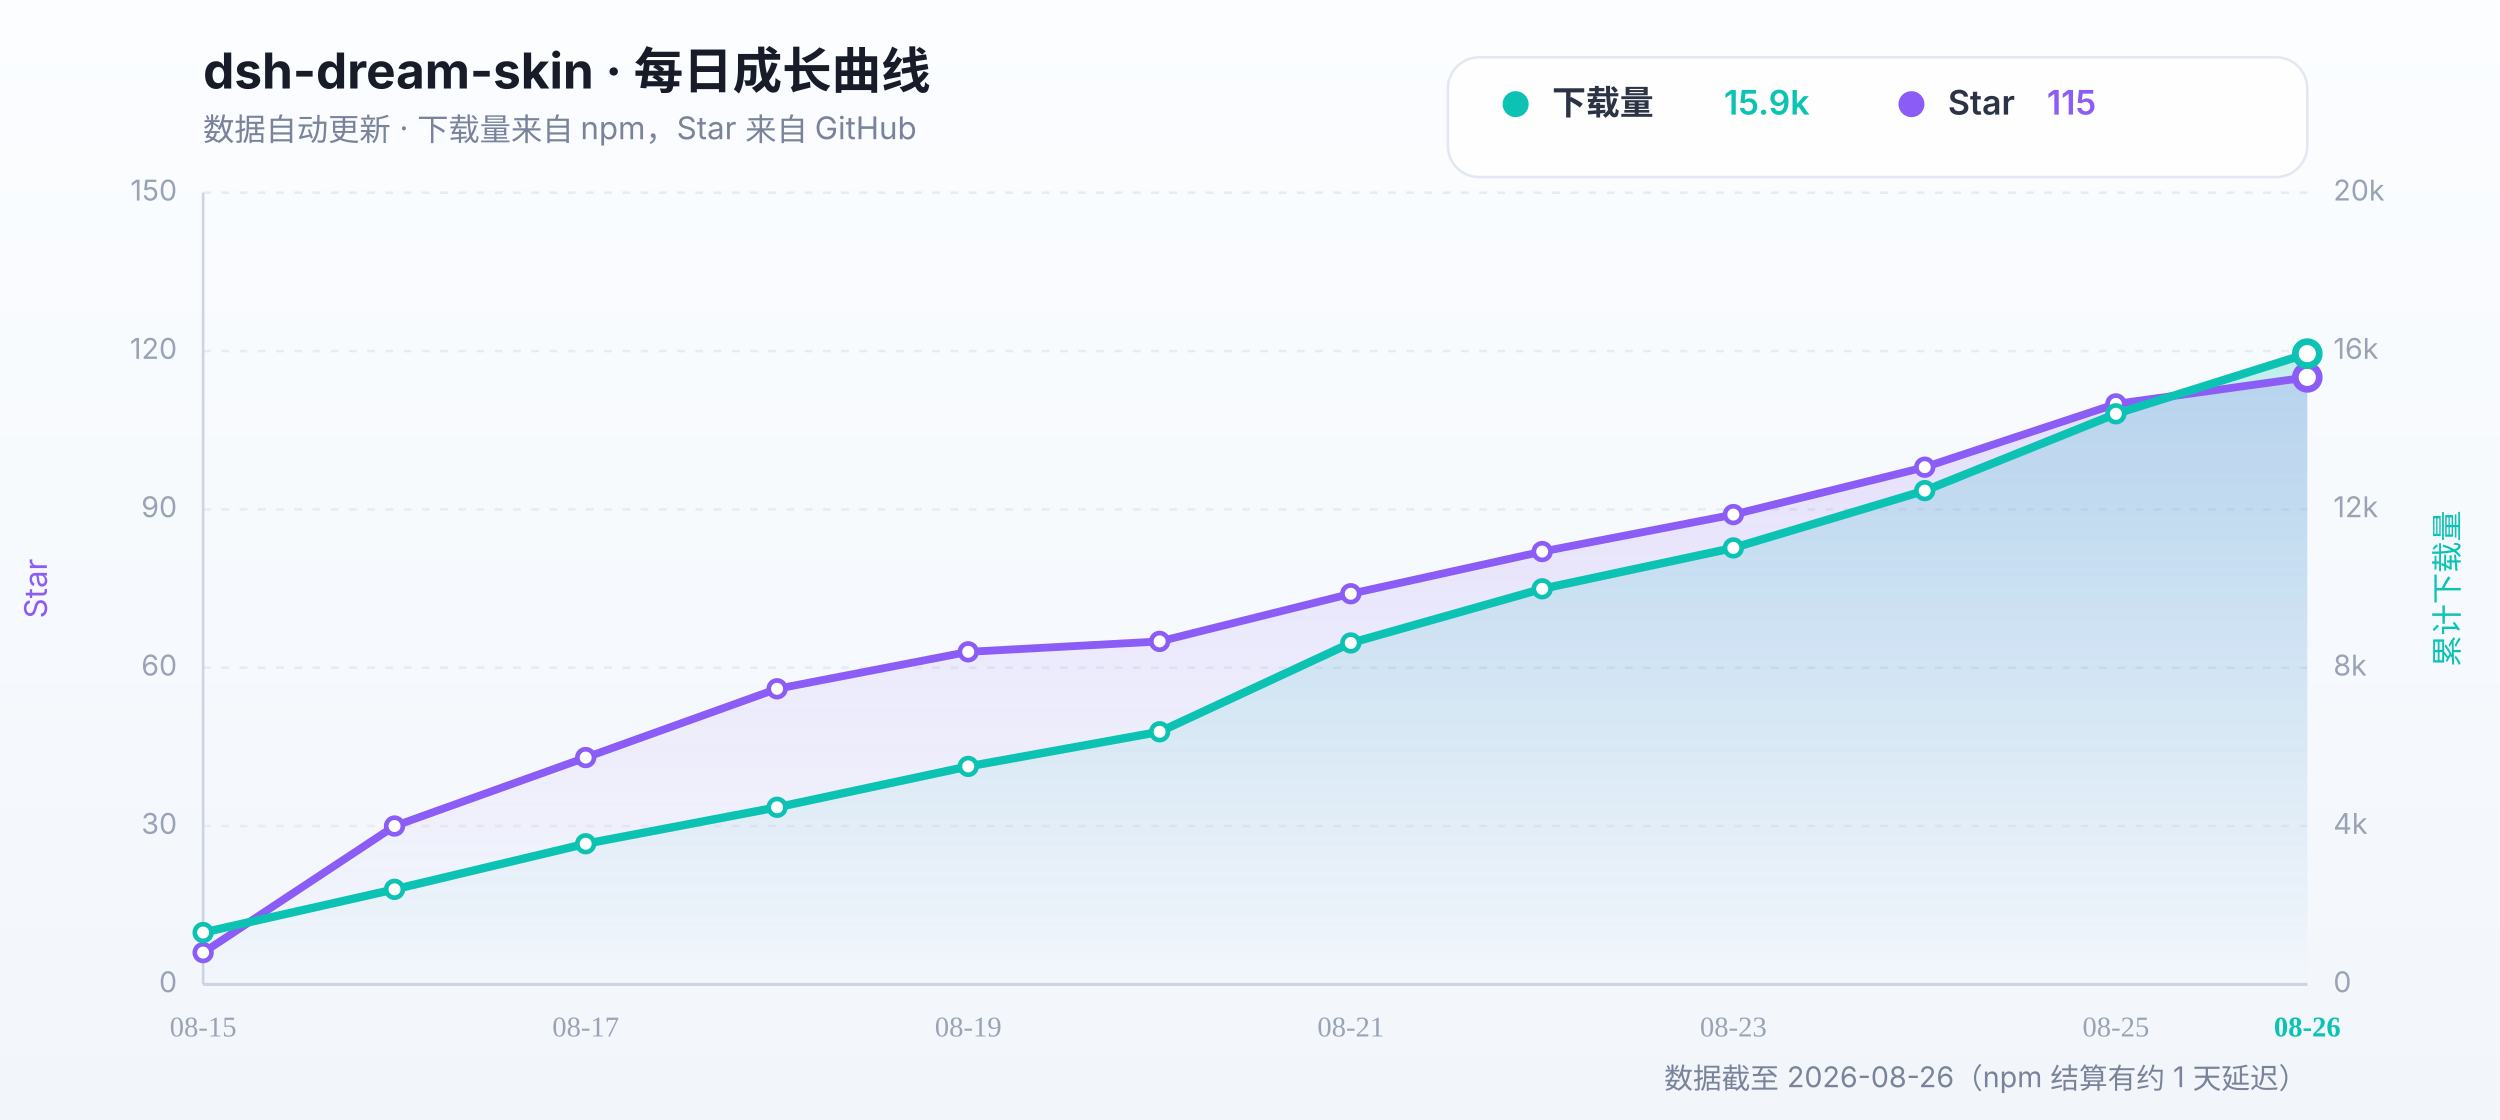
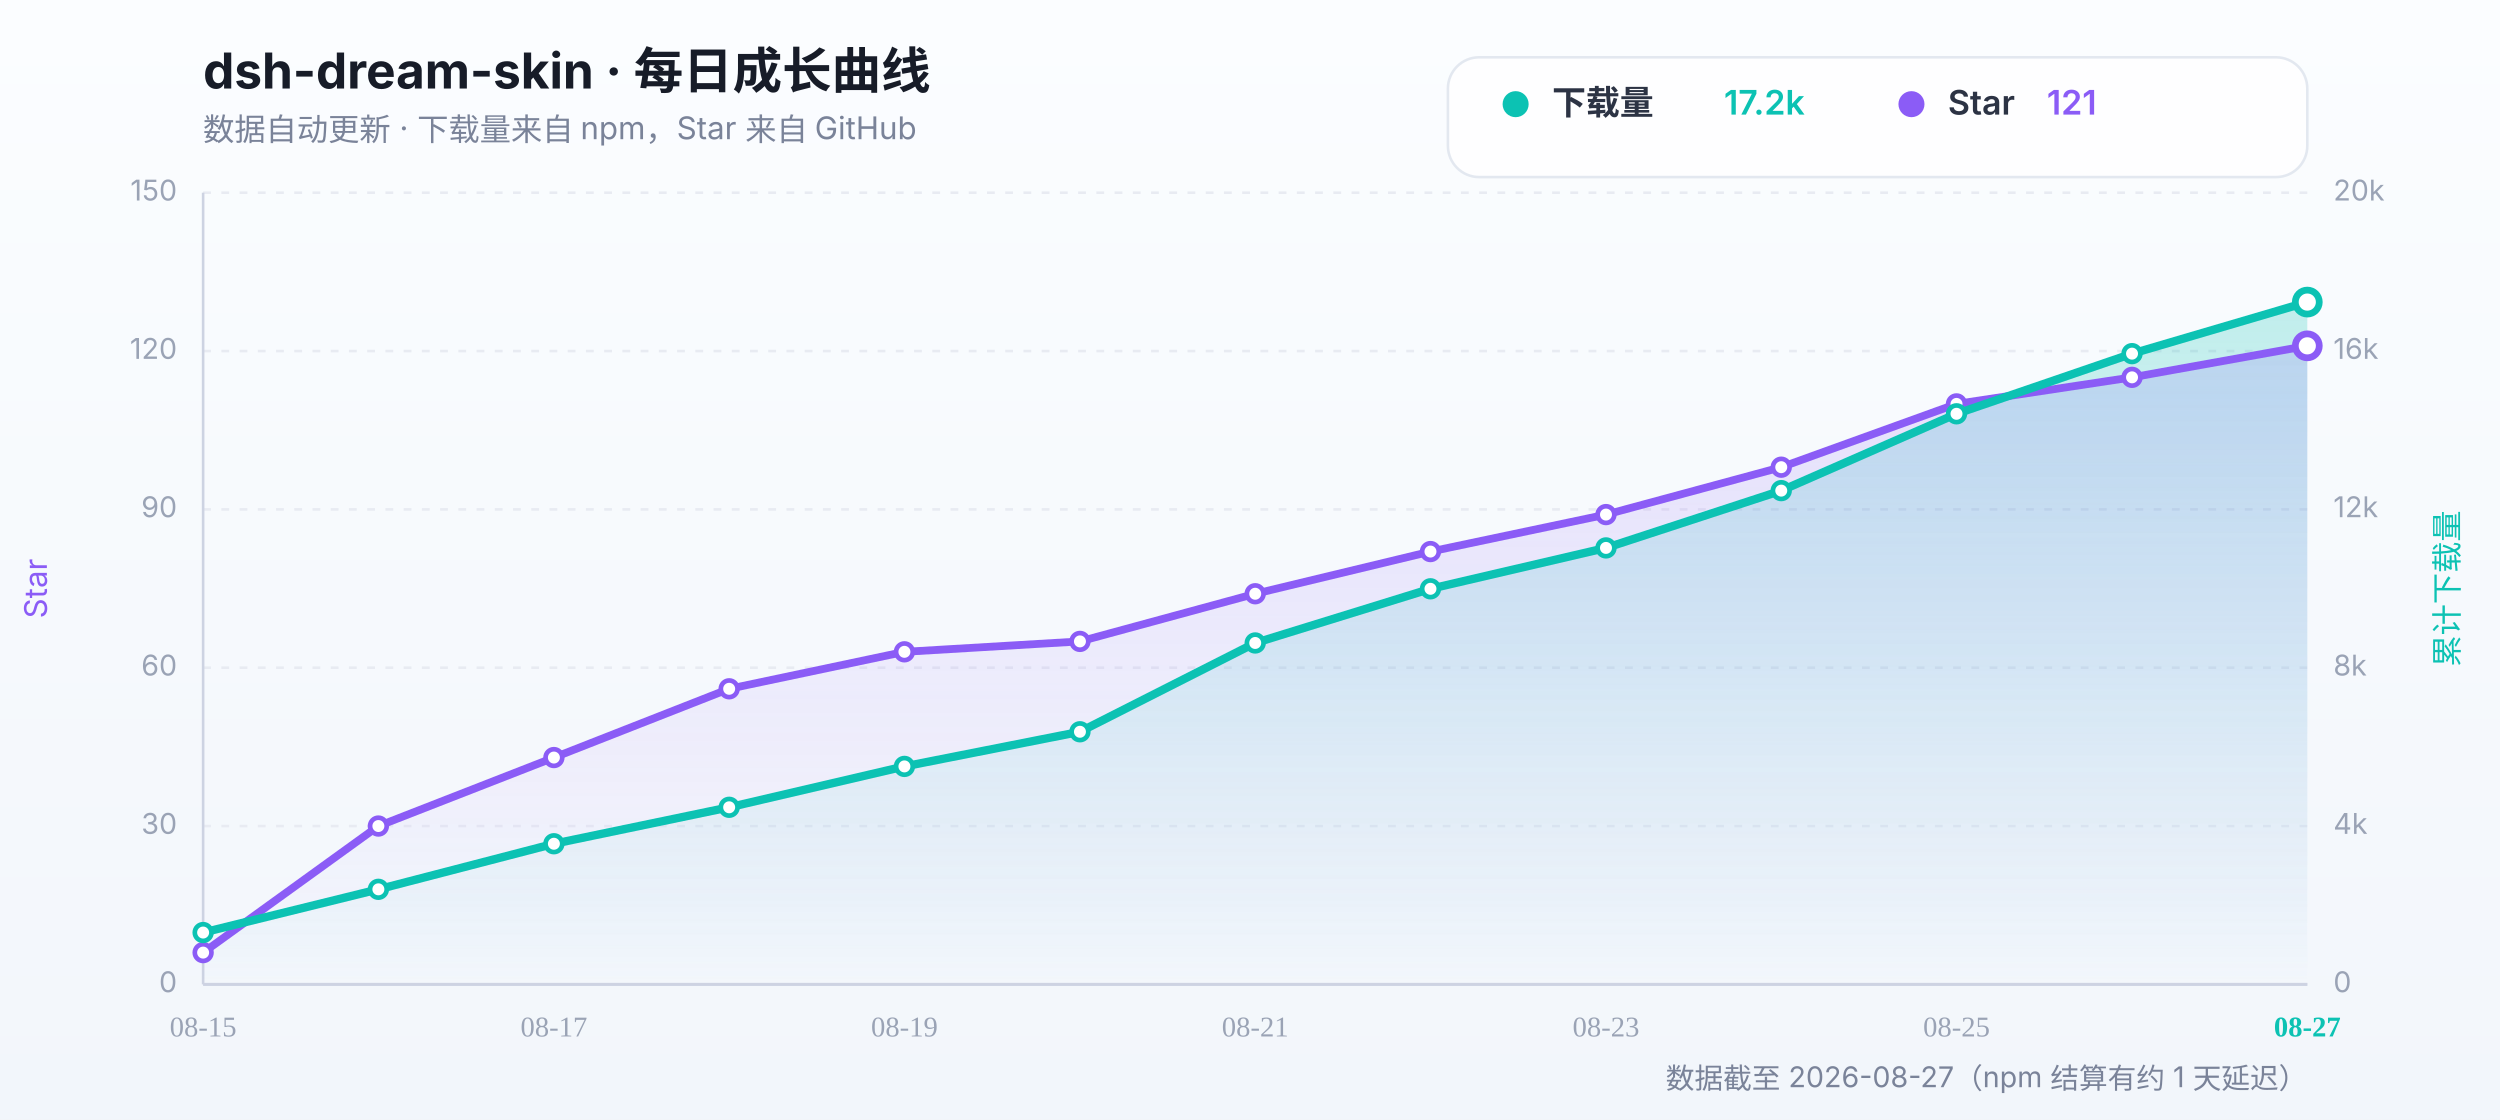
<svg xmlns="http://www.w3.org/2000/svg" width="960" height="430" viewBox="0 0 960 430" role="img" aria-label="dsh-dream-skin 每日 Star 与累计下载量双轴折线图">
  <defs>
    <linearGradient id="gradDl" x1="0" y1="0" x2="0" y2="1">
      <stop offset="0%" stop-color="#0cc2b3" stop-opacity="0.24" />
      <stop offset="100%" stop-color="#0cc2b3" stop-opacity="0" />
    </linearGradient>
    <linearGradient id="gradSt" x1="0" y1="0" x2="0" y2="1">
      <stop offset="0%" stop-color="#8b5cf6" stop-opacity="0.18" />
      <stop offset="100%" stop-color="#8b5cf6" stop-opacity="0" />
    </linearGradient>
    <linearGradient id="bgGrad" x1="0" y1="0" x2="0" y2="1">
      <stop offset="0%" stop-color="#fbfdff" />
      <stop offset="100%" stop-color="#f2f6fb" />
    </linearGradient>
  </defs>
  <rect width="960" height="430" fill="url(#bgGrad)" />
  <g font-family="system-ui,-apple-system,'Segoe UI',sans-serif">
    <text x="18" y="226" font-size="12" fill="#8b5cf6" transform="rotate(-90 18 226)" text-anchor="middle">Star</text>
    <text x="944" y="226" font-size="12" fill="#0cc2b3" transform="rotate(-90 944 226)" text-anchor="middle">累计下载量</text>
  </g>
  <text x="78" y="34" font-size="19" font-weight="700" fill="#171c28" font-family="system-ui,-apple-system,'Segoe UI',sans-serif">dsh-dream-skin · 每日成长曲线</text>
  <text x="78" y="54" font-size="12" fill="#7a8399" font-family="system-ui,-apple-system,'Segoe UI',sans-serif">数据自动更新 · 下载量来自 npm，Star 来自 GitHub</text>
  <g font-family="system-ui,-apple-system,'Segoe UI',sans-serif">
    <rect x="556" y="22" width="330" height="46" rx="12" fill="#ffffff" fill-opacity="0.72" stroke="#e3e8f0" stroke-width="1" />
    <circle cx="582" cy="40" r="5" fill="#0cc2b3" />
    <text x="596" y="44" font-size="13" font-weight="600" fill="#2c3344">下载量</text>
-     <text x="662" y="44" font-size="13" font-weight="600" fill="#0cc2b3">15.9k</text>
+     <text x="662" y="44" font-size="13" font-weight="600" fill="#0cc2b3">17.2k</text>
    <circle cx="734" cy="40" r="5" fill="#8b5cf6" />
    <text x="748" y="44" font-size="13" font-weight="600" fill="#2c3344">Star</text>
-     <text x="786" y="44" font-size="13" font-weight="600" fill="#8b5cf6">115</text>
+     <text x="786" y="44" font-size="13" font-weight="600" fill="#8b5cf6">121</text>
  </g>
  <line x1="78" y1="378.0" x2="886" y2="378.0" stroke="#d3d9e8" stroke-width="1.2" />
  <line x1="78" y1="317.2" x2="886" y2="317.2" stroke="#e8ebf2" stroke-width="1" stroke-dasharray="3 4" />
  <line x1="78" y1="256.4" x2="886" y2="256.4" stroke="#e8ebf2" stroke-width="1" stroke-dasharray="3 4" />
  <line x1="78" y1="195.6" x2="886" y2="195.6" stroke="#e8ebf2" stroke-width="1" stroke-dasharray="3 4" />
  <line x1="78" y1="134.8" x2="886" y2="134.8" stroke="#e8ebf2" stroke-width="1" stroke-dasharray="3 4" />
  <line x1="78" y1="74.0" x2="886" y2="74.0" stroke="#e8ebf2" stroke-width="1" stroke-dasharray="3 4" />
  <g font-family="system-ui,-apple-system,'Segoe UI',sans-serif">
    <text x="68" y="381.0" text-anchor="end" font-size="11" fill="#9aa3b5">0</text>
    <text x="68" y="320.2" text-anchor="end" font-size="11" fill="#9aa3b5">30</text>
    <text x="68" y="259.4" text-anchor="end" font-size="11" fill="#9aa3b5">60</text>
    <text x="68" y="198.6" text-anchor="end" font-size="11" fill="#9aa3b5">90</text>
    <text x="68" y="137.8" text-anchor="end" font-size="11" fill="#9aa3b5">120</text>
    <text x="68" y="77.0" text-anchor="end" font-size="11" fill="#9aa3b5">150</text>
    <text x="896" y="381.0" text-anchor="start" font-size="11" fill="#9aa3b5">0</text>
    <text x="896" y="320.2" text-anchor="start" font-size="11" fill="#9aa3b5">4k</text>
    <text x="896" y="259.4" text-anchor="start" font-size="11" fill="#9aa3b5">8k</text>
    <text x="896" y="198.6" text-anchor="start" font-size="11" fill="#9aa3b5">12k</text>
    <text x="896" y="137.8" text-anchor="start" font-size="11" fill="#9aa3b5">16k</text>
    <text x="896" y="77.0" text-anchor="start" font-size="11" fill="#9aa3b5">20k</text>
  </g>
  <line x1="78" y1="74" x2="78" y2="378" stroke="#cdd3e2" stroke-width="1" />
  <line x1="78" y1="378" x2="886" y2="378" stroke="#cdd3e2" stroke-width="1" />
-   <path d="M 78.0 378.0 L 78.0 358.1 L 151.5 341.5 L 224.9 324.0 L 298.4 310.0 L 371.8 294.3 L 445.3 281.0 L 518.7 246.9 L 592.2 226.1 L 665.6 210.4 L 739.1 188.4 L 812.5 158.9 L 886.0 135.8 L 886.0 378.0 Z" fill="url(#gradDl)" stroke="none" />
-   <path d="M 78.0 378.0 L 78.0 365.8 L 151.5 317.2 L 224.9 290.9 L 298.4 264.5 L 371.8 250.3 L 445.3 246.3 L 518.7 228.0 L 592.2 211.8 L 665.6 197.6 L 739.1 179.4 L 812.5 155.1 L 886.0 144.9 L 886.0 378.0 Z" fill="url(#gradSt)" stroke="none" />
-   <polyline points="78.0,365.8 151.5,317.2 224.9,290.9 298.4,264.5 371.8,250.3 445.3,246.3 518.7,228.0 592.2,211.8 665.6,197.6 739.1,179.4 812.5,155.1 886.0,144.9" fill="none" stroke="#8b5cf6" stroke-width="3" stroke-linecap="round" stroke-linejoin="round" />
+   <path d="M 78.0 378.0 L 78.0 358.1 L 145.3 341.5 L 212.7 324.0 L 280.0 310.0 L 347.3 294.3 L 414.7 281.0 L 482.0 246.9 L 549.3 226.1 L 616.7 210.4 L 684.0 188.4 L 751.3 158.9 L 818.7 135.8 L 886.0 116.0 L 886.0 378.0 Z" fill="url(#gradDl)" stroke="none" />
+   <path d="M 78.0 378.0 L 78.0 365.8 L 145.3 317.2 L 212.7 290.9 L 280.0 264.5 L 347.3 250.3 L 414.7 246.3 L 482.0 228.0 L 549.3 211.8 L 616.7 197.6 L 684.0 179.4 L 751.3 155.1 L 818.7 144.9 L 886.0 132.8 L 886.0 378.0 Z" fill="url(#gradSt)" stroke="none" />
+   <polyline points="78.0,365.8 145.3,317.2 212.7,290.9 280.0,264.5 347.3,250.3 414.7,246.3 482.0,228.0 549.3,211.8 616.7,197.6 684.0,179.4 751.3,155.1 818.7,144.9 886.0,132.8" fill="none" stroke="#8b5cf6" stroke-width="3" stroke-linecap="round" stroke-linejoin="round" />
  <circle cx="78.0" cy="365.8" r="3.2" fill="#ffffff" stroke="#8b5cf6" stroke-width="1.8" />
-   <circle cx="151.5" cy="317.2" r="3.2" fill="#ffffff" stroke="#8b5cf6" stroke-width="1.8" />
-   <circle cx="224.9" cy="290.9" r="3.2" fill="#ffffff" stroke="#8b5cf6" stroke-width="1.8" />
-   <circle cx="298.4" cy="264.5" r="3.2" fill="#ffffff" stroke="#8b5cf6" stroke-width="1.8" />
-   <circle cx="371.8" cy="250.3" r="3.2" fill="#ffffff" stroke="#8b5cf6" stroke-width="1.8" />
-   <circle cx="445.3" cy="246.3" r="3.2" fill="#ffffff" stroke="#8b5cf6" stroke-width="1.8" />
-   <circle cx="518.7" cy="228.0" r="3.2" fill="#ffffff" stroke="#8b5cf6" stroke-width="1.8" />
-   <circle cx="592.2" cy="211.8" r="3.2" fill="#ffffff" stroke="#8b5cf6" stroke-width="1.8" />
-   <circle cx="665.6" cy="197.6" r="3.2" fill="#ffffff" stroke="#8b5cf6" stroke-width="1.8" />
-   <circle cx="739.1" cy="179.4" r="3.2" fill="#ffffff" stroke="#8b5cf6" stroke-width="1.8" />
-   <circle cx="812.5" cy="155.1" r="3.2" fill="#ffffff" stroke="#8b5cf6" stroke-width="1.8" />
-   <circle cx="886.0" cy="144.9" r="4.6" fill="#ffffff" stroke="#8b5cf6" stroke-width="2.6" />
-   <polyline points="78.0,358.1 151.5,341.5 224.9,324.0 298.4,310.0 371.8,294.3 445.3,281.0 518.7,246.9 592.2,226.1 665.6,210.4 739.1,188.4 812.5,158.9 886.0,135.8" fill="none" stroke="#0cc2b3" stroke-width="3.2" stroke-linecap="round" stroke-linejoin="round" />
+   <circle cx="145.3" cy="317.2" r="3.2" fill="#ffffff" stroke="#8b5cf6" stroke-width="1.8" />
+   <circle cx="212.7" cy="290.9" r="3.2" fill="#ffffff" stroke="#8b5cf6" stroke-width="1.8" />
+   <circle cx="280.0" cy="264.5" r="3.2" fill="#ffffff" stroke="#8b5cf6" stroke-width="1.8" />
+   <circle cx="347.3" cy="250.3" r="3.2" fill="#ffffff" stroke="#8b5cf6" stroke-width="1.8" />
+   <circle cx="414.7" cy="246.3" r="3.2" fill="#ffffff" stroke="#8b5cf6" stroke-width="1.8" />
+   <circle cx="482.0" cy="228.0" r="3.2" fill="#ffffff" stroke="#8b5cf6" stroke-width="1.8" />
+   <circle cx="549.3" cy="211.8" r="3.2" fill="#ffffff" stroke="#8b5cf6" stroke-width="1.8" />
+   <circle cx="616.7" cy="197.6" r="3.2" fill="#ffffff" stroke="#8b5cf6" stroke-width="1.8" />
+   <circle cx="684.0" cy="179.4" r="3.2" fill="#ffffff" stroke="#8b5cf6" stroke-width="1.8" />
+   <circle cx="751.3" cy="155.1" r="3.2" fill="#ffffff" stroke="#8b5cf6" stroke-width="1.8" />
+   <circle cx="818.7" cy="144.9" r="3.2" fill="#ffffff" stroke="#8b5cf6" stroke-width="1.8" />
+   <circle cx="886.0" cy="132.8" r="4.6" fill="#ffffff" stroke="#8b5cf6" stroke-width="2.6" />
+   <polyline points="78.0,358.1 145.3,341.5 212.7,324.0 280.0,310.0 347.3,294.3 414.7,281.0 482.0,246.9 549.3,226.1 616.7,210.4 684.0,188.4 751.3,158.9 818.7,135.8 886.0,116.0" fill="none" stroke="#0cc2b3" stroke-width="3.2" stroke-linecap="round" stroke-linejoin="round" />
  <circle cx="78.0" cy="358.1" r="3.2" fill="#ffffff" stroke="#0cc2b3" stroke-width="1.8" />
-   <circle cx="151.5" cy="341.5" r="3.2" fill="#ffffff" stroke="#0cc2b3" stroke-width="1.8" />
-   <circle cx="224.9" cy="324.0" r="3.2" fill="#ffffff" stroke="#0cc2b3" stroke-width="1.8" />
-   <circle cx="298.4" cy="310.0" r="3.2" fill="#ffffff" stroke="#0cc2b3" stroke-width="1.8" />
-   <circle cx="371.8" cy="294.3" r="3.2" fill="#ffffff" stroke="#0cc2b3" stroke-width="1.8" />
-   <circle cx="445.3" cy="281.0" r="3.2" fill="#ffffff" stroke="#0cc2b3" stroke-width="1.8" />
-   <circle cx="518.7" cy="246.9" r="3.2" fill="#ffffff" stroke="#0cc2b3" stroke-width="1.8" />
-   <circle cx="592.2" cy="226.1" r="3.2" fill="#ffffff" stroke="#0cc2b3" stroke-width="1.8" />
-   <circle cx="665.6" cy="210.4" r="3.2" fill="#ffffff" stroke="#0cc2b3" stroke-width="1.8" />
-   <circle cx="739.1" cy="188.4" r="3.2" fill="#ffffff" stroke="#0cc2b3" stroke-width="1.8" />
-   <circle cx="812.5" cy="158.9" r="3.2" fill="#ffffff" stroke="#0cc2b3" stroke-width="1.8" />
-   <circle cx="886.0" cy="135.8" r="4.6" fill="#ffffff" stroke="#0cc2b3" stroke-width="2.6" />
+   <circle cx="145.3" cy="341.5" r="3.2" fill="#ffffff" stroke="#0cc2b3" stroke-width="1.8" />
+   <circle cx="212.7" cy="324.0" r="3.2" fill="#ffffff" stroke="#0cc2b3" stroke-width="1.8" />
+   <circle cx="280.0" cy="310.0" r="3.2" fill="#ffffff" stroke="#0cc2b3" stroke-width="1.8" />
+   <circle cx="347.3" cy="294.3" r="3.2" fill="#ffffff" stroke="#0cc2b3" stroke-width="1.8" />
+   <circle cx="414.7" cy="281.0" r="3.2" fill="#ffffff" stroke="#0cc2b3" stroke-width="1.8" />
+   <circle cx="482.0" cy="246.9" r="3.2" fill="#ffffff" stroke="#0cc2b3" stroke-width="1.8" />
+   <circle cx="549.3" cy="226.1" r="3.2" fill="#ffffff" stroke="#0cc2b3" stroke-width="1.8" />
+   <circle cx="616.7" cy="210.4" r="3.2" fill="#ffffff" stroke="#0cc2b3" stroke-width="1.8" />
+   <circle cx="684.0" cy="188.4" r="3.2" fill="#ffffff" stroke="#0cc2b3" stroke-width="1.8" />
+   <circle cx="751.3" cy="158.9" r="3.2" fill="#ffffff" stroke="#0cc2b3" stroke-width="1.8" />
+   <circle cx="818.7" cy="135.8" r="3.2" fill="#ffffff" stroke="#0cc2b3" stroke-width="1.8" />
+   <circle cx="886.0" cy="116.0" r="4.6" fill="#ffffff" stroke="#0cc2b3" stroke-width="2.6" />
  <text x="78.0" y="398" text-anchor="middle" font-size="11" fill="#9aa3b5">08-15</text>
-   <text x="224.9" y="398" text-anchor="middle" font-size="11" fill="#9aa3b5">08-17</text>
-   <text x="371.8" y="398" text-anchor="middle" font-size="11" fill="#9aa3b5">08-19</text>
-   <text x="518.7" y="398" text-anchor="middle" font-size="11" fill="#9aa3b5">08-21</text>
-   <text x="665.6" y="398" text-anchor="middle" font-size="11" fill="#9aa3b5">08-23</text>
-   <text x="812.5" y="398" text-anchor="middle" font-size="11" fill="#9aa3b5">08-25</text>
-   <text x="886.0" y="398" text-anchor="middle" font-size="11" fill="#0cc2b3" font-weight="600">08-26</text>
-   <text x="886" y="418" text-anchor="end" font-size="11" fill="#7a8399" font-family="system-ui,-apple-system,'Segoe UI',sans-serif">数据截至 2026-08-26（npm 结算有约 1 天延迟）</text>
+   <text x="212.7" y="398" text-anchor="middle" font-size="11" fill="#9aa3b5">08-17</text>
+   <text x="347.3" y="398" text-anchor="middle" font-size="11" fill="#9aa3b5">08-19</text>
+   <text x="482.0" y="398" text-anchor="middle" font-size="11" fill="#9aa3b5">08-21</text>
+   <text x="616.7" y="398" text-anchor="middle" font-size="11" fill="#9aa3b5">08-23</text>
+   <text x="751.3" y="398" text-anchor="middle" font-size="11" fill="#9aa3b5">08-25</text>
+   <text x="886.0" y="398" text-anchor="middle" font-size="11" fill="#0cc2b3" font-weight="600">08-27</text>
+   <text x="886" y="418" text-anchor="end" font-size="11" fill="#7a8399" font-family="system-ui,-apple-system,'Segoe UI',sans-serif">数据截至 2026-08-27（npm 结算有约 1 天延迟）</text>
</svg>
